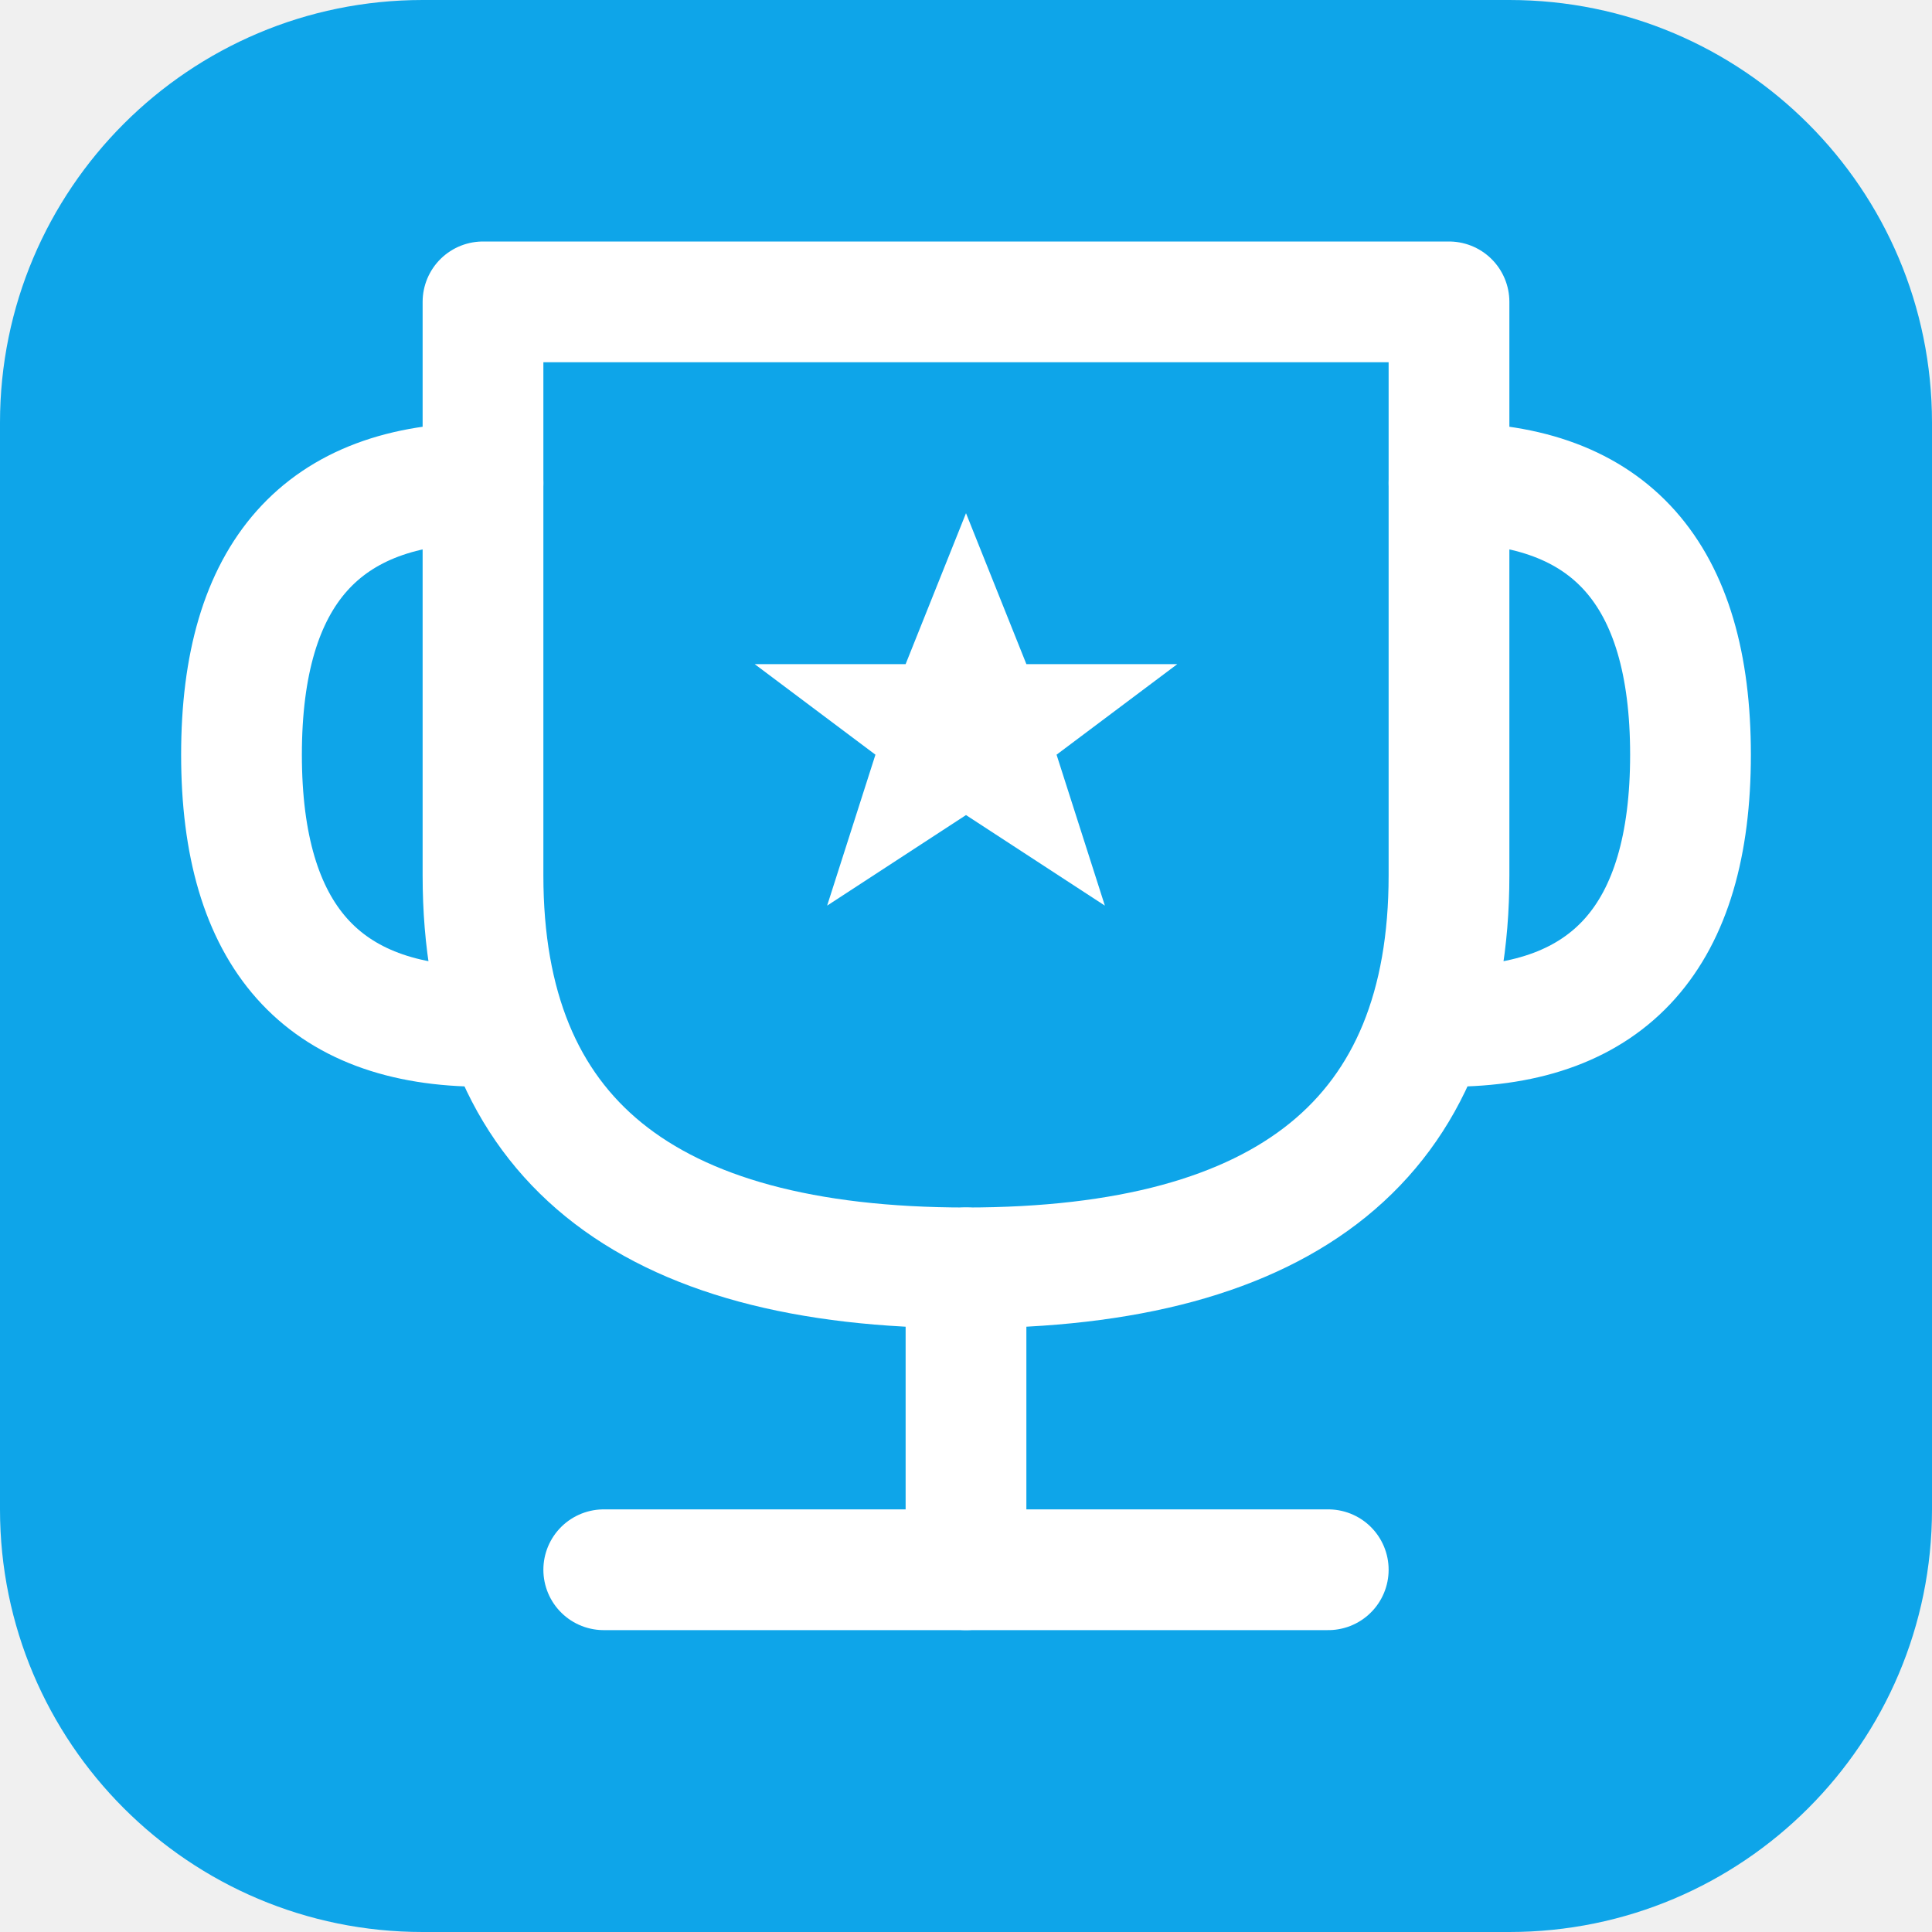
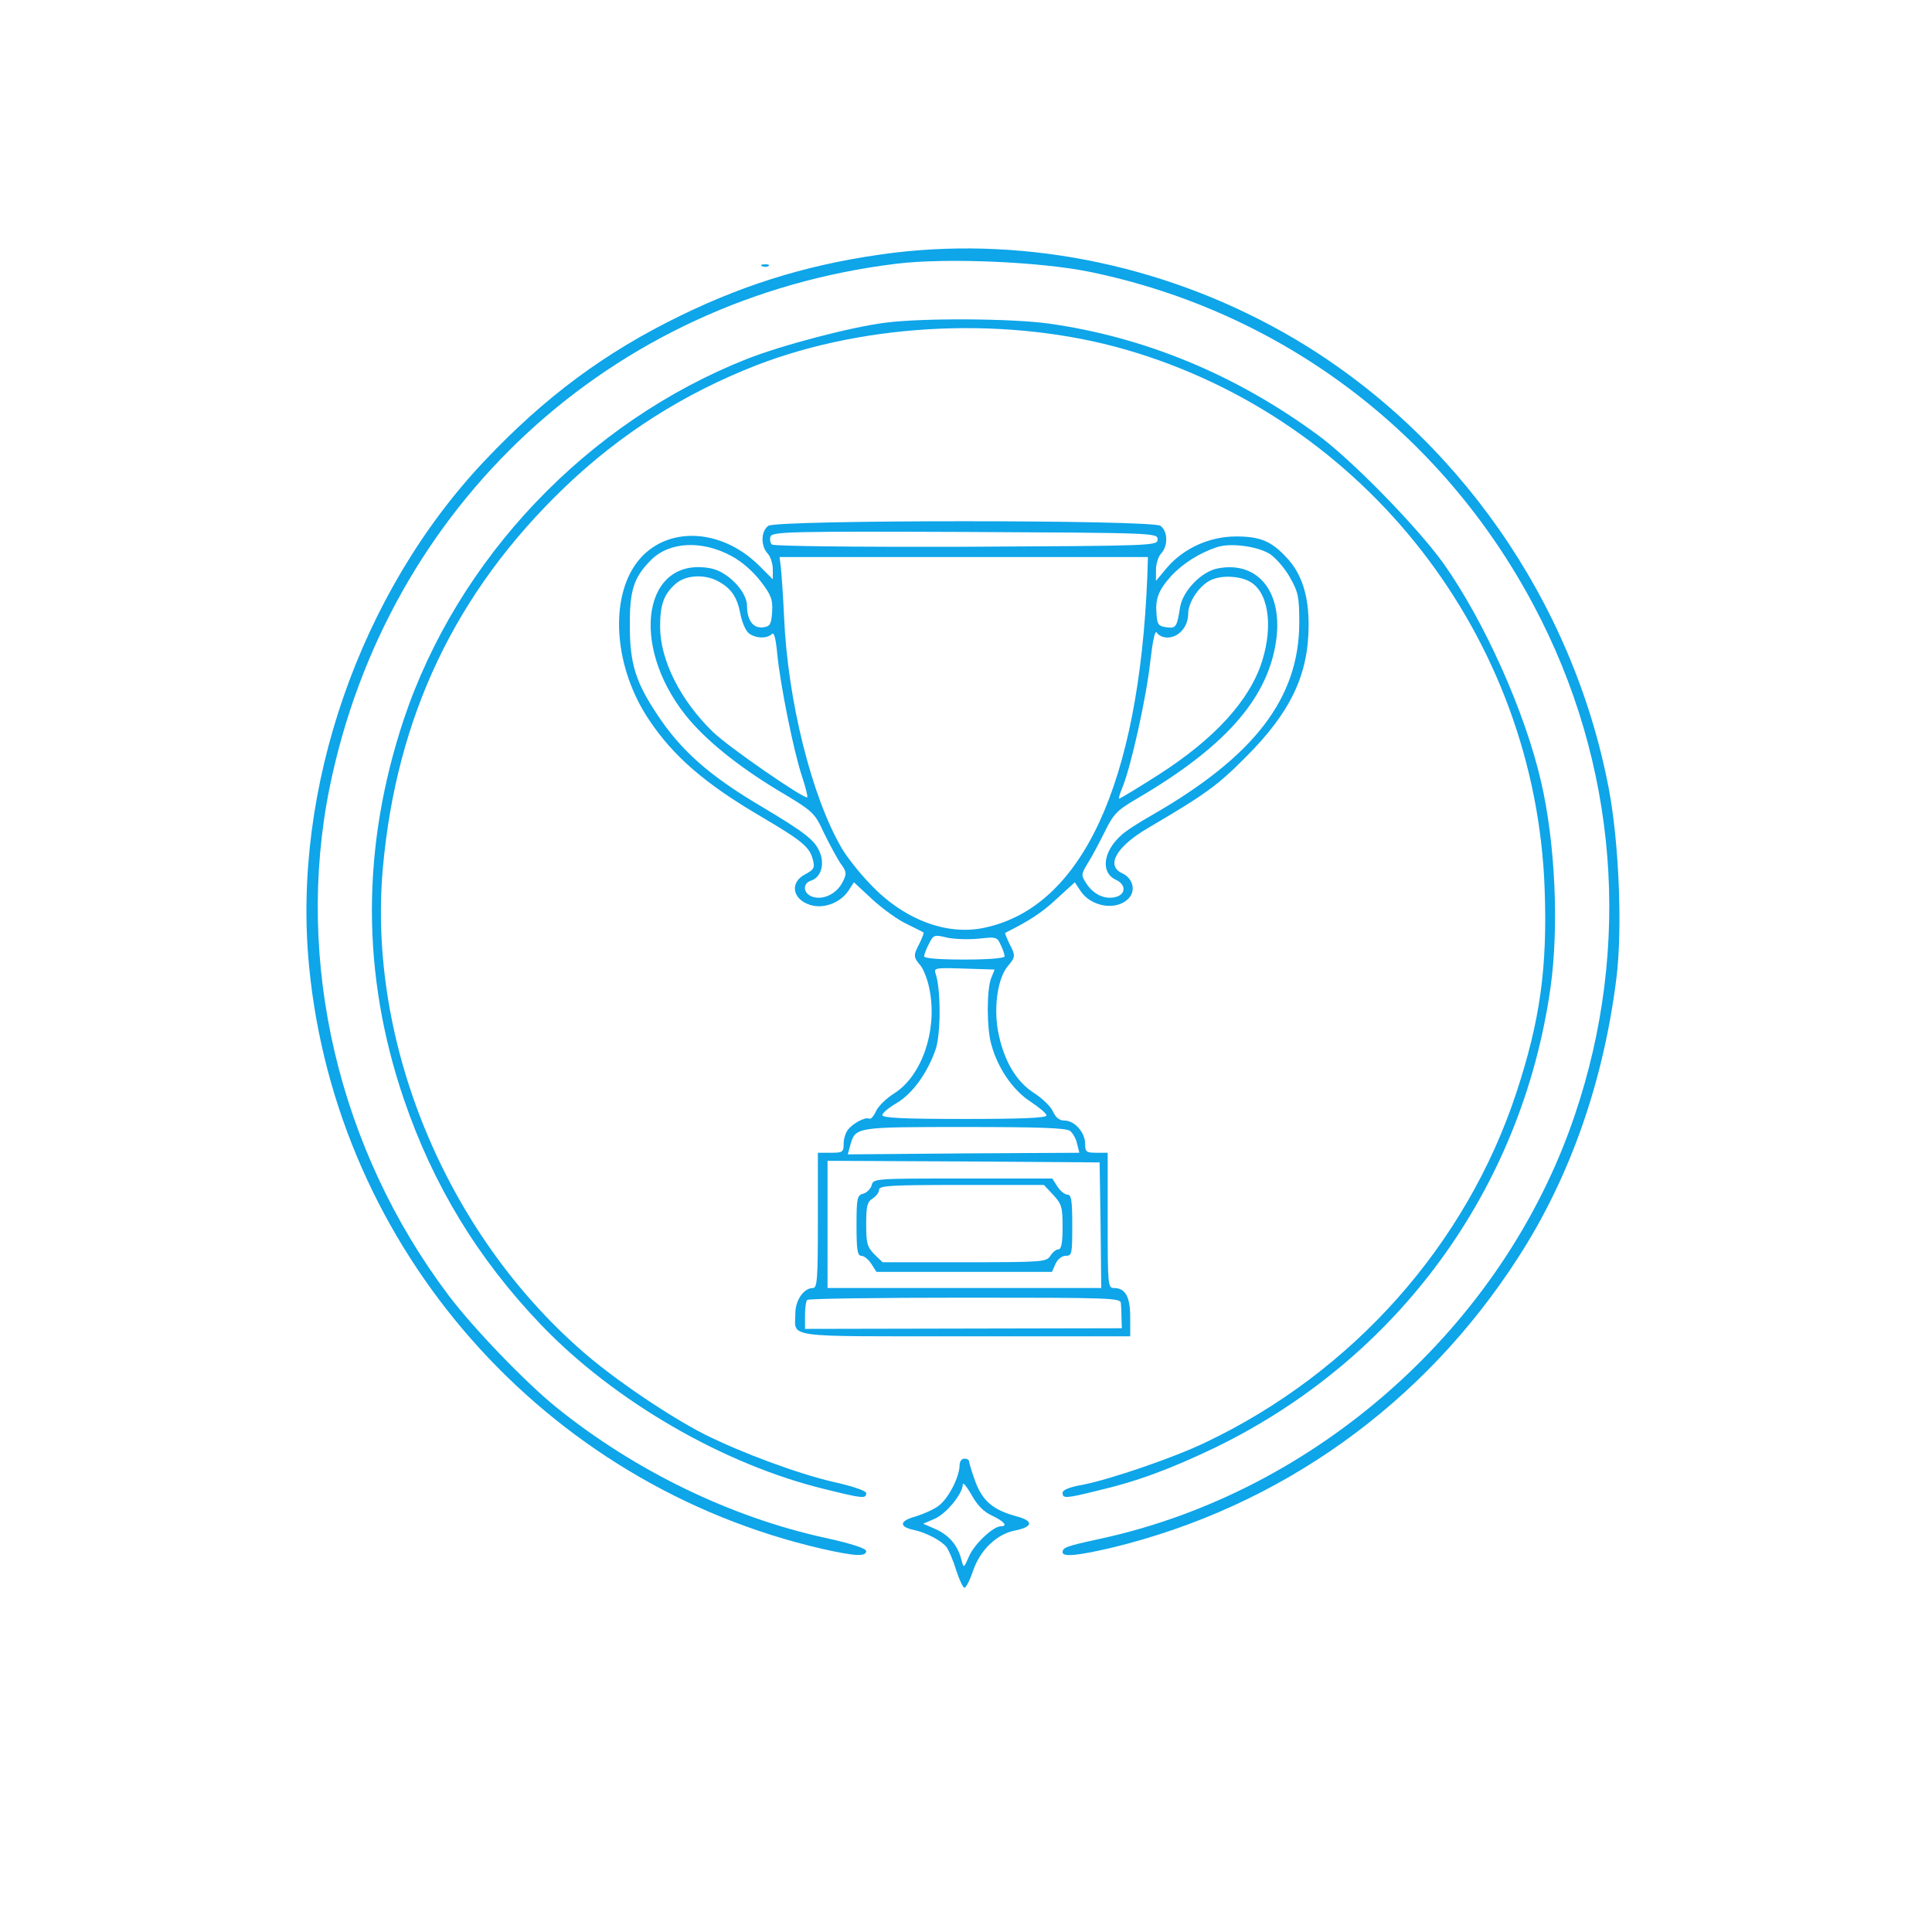
- <svg xmlns="http://www.w3.org/2000/svg" width="32" height="32" viewBox="0 0 32 32">
-   <rect width="32" height="32" rx="7" fill="#0ea5e9" />
-   <g stroke="white" stroke-width="2" stroke-linecap="round" stroke-linejoin="round" fill="none">
-     <path d="M8 5h16v9.5Q24 21 16 21Q8 21 8 14.5Z" />
-     <path d="M8 8Q4 8 4 12.5Q4 17 8 17" />
-     <path d="M24 8Q28 8 28 12.5Q28 17 24 17" />
-     <line x1="16" y1="21" x2="16" y2="26" />
-     <line x1="10" y1="26" x2="22" y2="26" />
-     <path d="M16 8.5L17 11h2.5l-2 1.5.8 2.5L16 13.5l-2.3 1.5.8-2.5-2-1.5H15Z" fill="white" stroke="none" />
+ <svg xmlns="http://www.w3.org/2000/svg" viewBox="0 0 600 600">
+   <rect width="600" height="600" fill="white" />
+   <g transform="translate(0,600) scale(0.1,-0.1)" fill="#0ea5e9" stroke="none">
+     <path d="M2775 5215 c-239 -30 -446 -90 -661 -195 -235 -114 -422 -253 -609 -451 -387 -409 -599 -1019 -545 -1571 85 -877 730 -1609 1593 -1808 102 -23 137 -25 137 -7 0 8 -44 23 -127 41 -293 64 -591 208 -836 406 -93 75 -257 245 -333 346 -343 454 -480 1039 -370 1580 179 875 873 1517 1760 1625 156 19 451 6 604 -26 592 -123 1090 -498 1375 -1035 261 -491 306 -1058 127 -1585 -221 -653 -800 -1168 -1474 -1314 -106 -23 -116 -27 -116 -42 0 -15 49 -10 155 15 522 127 967 445 1260 901 161 249 265 546 305 868 19 152 8 422 -24 589 -111 581 -472 1098 -976 1396 -378 223 -821 318 -1245 267z" />
+     <path d="M2368 5173 c7 -3 16 -2 19 1 4 3 -2 6 -13 5 -11 0 -14 -3 -6 -6z" />
+     <path d="M2751 4998 c-106 -13 -323 -70 -432 -113 -495 -196 -897 -618 -1065 -1119 -132 -397 -132 -791 0 -1179 91 -267 229 -495 426 -701 227 -237 568 -435 883 -511 117 -29 127 -30 127 -12 0 7 -40 21 -103 35 -111 26 -281 89 -398 147 -110 56 -282 172 -381 259 -425 371 -667 960 -619 1500 42 471 226 858 565 1183 172 165 370 291 596 379 348 134 787 152 1147 48 745 -216 1272 -894 1300 -1674 9 -244 -14 -410 -88 -634 -155 -471 -507 -868 -966 -1086 -98 -47 -294 -114 -380 -131 -41 -7 -63 -16 -63 -25 0 -18 9 -18 106 6 128 30 229 68 369 135 567 276 951 802 1040 1426 27 190 15 452 -29 641 -50 218 -177 500 -303 678 -81 113 -288 325 -393 401 -254 186 -535 302 -832 344 -114 16 -389 18 -507 3z" />
+     <path d="M2386 4367 c-23 -17 -24 -62 -2 -86 9 -9 16 -32 16 -49 l0 -31 -42 42 c-125 124 -305 124 -388 -1 -77 -117 -59 -320 44 -475 76 -115 175 -201 353 -305 127 -75 148 -93 158 -134 6 -23 2 -29 -24 -43 -49 -25 -41 -77 14 -95 42 -14 95 6 120 44 l17 26 58 -54 c32 -29 80 -64 107 -76 26 -13 49 -24 51 -26 2 -1 -4 -16 -12 -33 -20 -38 -20 -43 3 -70 10 -12 24 -49 29 -81 22 -124 -26 -261 -110 -315 -26 -16 -52 -42 -58 -57 -7 -15 -16 -25 -21 -22 -11 6 -50 -14 -66 -35 -7 -9 -13 -28 -13 -43 0 -26 -3 -28 -40 -28 l-40 0 0 -210 c0 -180 -2 -210 -15 -210 -29 0 -55 -38 -55 -79 0 -77 -46 -71 526 -71 l514 0 0 59 c0 64 -15 91 -51 91 -18 0 -19 9 -19 210 l0 210 -35 0 c-32 0 -35 3 -35 28 0 35 -33 72 -64 72 -16 0 -27 9 -36 28 -6 15 -33 41 -58 57 -58 37 -96 104 -113 195 -13 77 0 164 32 201 23 27 23 32 3 70 -8 17 -14 32 -12 32 74 37 113 62 159 105 l57 52 17 -26 c33 -51 114 -64 151 -23 22 24 12 62 -21 77 -52 24 -18 83 81 141 177 104 215 131 304 221 137 137 193 253 194 405 1 94 -21 163 -68 213 -47 51 -82 66 -157 66 -82 0 -162 -36 -214 -96 l-35 -42 0 34 c0 18 7 42 16 51 22 24 21 69 -2 86 -26 19 -1192 19 -1218 0z m1209 -42 c0 -20 -8 -20 -594 -23 -362 -1 -599 2 -604 7 -5 5 -7 17 -4 25 6 15 68 16 604 14 590 -3 598 -3 598 -23z m-1323 -52 c32 -17 67 -48 90 -78 33 -43 38 -56 36 -95 -3 -39 -6 -45 -27 -48 -31 -5 -51 21 -51 66 0 45 -60 107 -113 117 -207 39 -254 -234 -78 -456 60 -75 158 -155 283 -231 116 -69 117 -71 147 -135 17 -35 40 -77 51 -94 19 -25 20 -32 8 -56 -17 -36 -57 -58 -91 -49 -32 8 -37 41 -9 51 31 9 44 50 28 88 -15 38 -47 62 -179 141 -163 96 -253 175 -328 290 -65 98 -83 157 -83 271 -1 111 12 152 66 206 57 57 158 62 250 12z m1674 5 c18 -13 46 -45 61 -73 25 -44 28 -60 28 -140 -1 -233 -139 -413 -455 -595 -41 -23 -86 -52 -98 -64 -57 -51 -64 -116 -17 -138 33 -15 32 -46 -1 -54 -33 -8 -68 8 -90 42 -17 26 -17 28 4 63 13 20 36 64 53 98 27 55 37 66 102 104 266 156 398 303 428 476 28 158 -50 262 -178 238 -51 -9 -109 -69 -118 -120 -10 -63 -13 -67 -42 -63 -24 3 -29 8 -31 37 -5 51 5 77 45 122 35 38 88 72 143 90 43 14 129 2 166 -23z m-383 -70 c-26 -642 -203 -1025 -505 -1089 -118 -26 -253 26 -356 136 -34 35 -73 85 -88 111 -93 159 -168 458 -179 719 -3 66 -8 135 -10 153 l-4 32 572 0 572 0 -2 -62z m-1335 -12 c42 -22 61 -49 71 -101 5 -27 17 -55 27 -62 21 -16 56 -17 71 -2 7 7 12 -12 17 -63 9 -94 51 -303 77 -380 11 -33 18 -62 16 -64 -7 -8 -245 156 -293 203 -101 98 -164 223 -164 327 0 67 11 99 46 131 31 29 89 33 132 11z m1651 -1 c59 -30 76 -134 41 -247 -38 -122 -147 -242 -322 -354 -64 -41 -119 -74 -122 -74 -3 0 2 16 10 35 26 63 74 278 86 388 8 69 15 102 21 92 4 -8 19 -15 32 -15 36 0 65 34 65 74 0 38 38 92 74 106 33 14 84 11 115 -5z m-838 -1110 c53 6 56 5 67 -20 7 -14 12 -30 12 -35 0 -6 -52 -10 -125 -10 -81 0 -125 4 -125 10 0 6 7 24 15 39 14 28 16 29 57 19 24 -5 68 -6 99 -3z m37 -123 c-14 -36 -14 -157 1 -207 20 -73 67 -141 121 -176 27 -18 50 -37 50 -43 0 -8 -79 -11 -255 -11 -186 0 -255 3 -255 12 0 6 20 23 44 37 50 29 97 95 122 168 16 49 16 185 0 233 -7 19 -3 20 88 17 l95 -3 -11 -27z m245 -474 c9 -7 19 -25 22 -40 l7 -28 -360 -2 -359 -3 8 30 c16 55 17 55 354 55 234 0 315 -3 328 -12z m95 -293 l2 -195 -425 0 -425 0 0 198 0 197 422 -2 423 -3 3 -195z m63 -242 c1 -10 2 -31 2 -48 l1 -30 -492 -1 -492 -1 0 42 c0 23 3 45 7 48 3 4 224 7 490 7 453 0 483 -1 484 -17z" />
+     <path d="M2707 2319 c-3 -11 -15 -23 -26 -26 -19 -5 -21 -13 -21 -99 0 -76 3 -94 15 -94 8 0 22 -11 31 -25 l16 -25 273 0 272 0 11 25 c7 15 20 25 32 25 19 0 20 6 20 95 0 77 -3 95 -15 95 -8 0 -22 11 -31 25 l-16 25 -278 0 c-273 0 -278 0 -283 -21z m564 -30 c26 -28 29 -38 29 -100 0 -49 -4 -69 -13 -69 -7 0 -18 -9 -25 -20 -12 -19 -23 -20 -267 -20 l-254 0 -26 25 c-22 23 -25 34 -25 93 0 56 3 69 20 80 11 7 20 19 20 27 0 13 36 15 256 15 l256 0 29 -31z" />
+     <path d="M2980 1448 c-1 -37 -36 -104 -66 -125 -16 -12 -49 -26 -72 -33 -48 -13 -51 -31 -6 -41 37 -7 87 -33 103 -53 7 -9 21 -41 30 -71 10 -31 22 -56 26 -56 5 0 17 23 27 53 22 64 73 114 131 125 54 11 58 29 7 43 -75 20 -107 47 -130 106 -11 30 -20 59 -20 64 0 6 -7 10 -15 10 -9 0 -15 -9 -15 -22z m101 -155 c38 -18 50 -33 27 -33 -23 0 -81 -54 -98 -92 -17 -39 -17 -39 -24 -13 -11 45 -38 77 -80 96 l-39 17 35 15 c36 15 88 78 88 107 0 8 12 -6 27 -32 18 -33 38 -53 64 -65z" />
  </g>
</svg>
